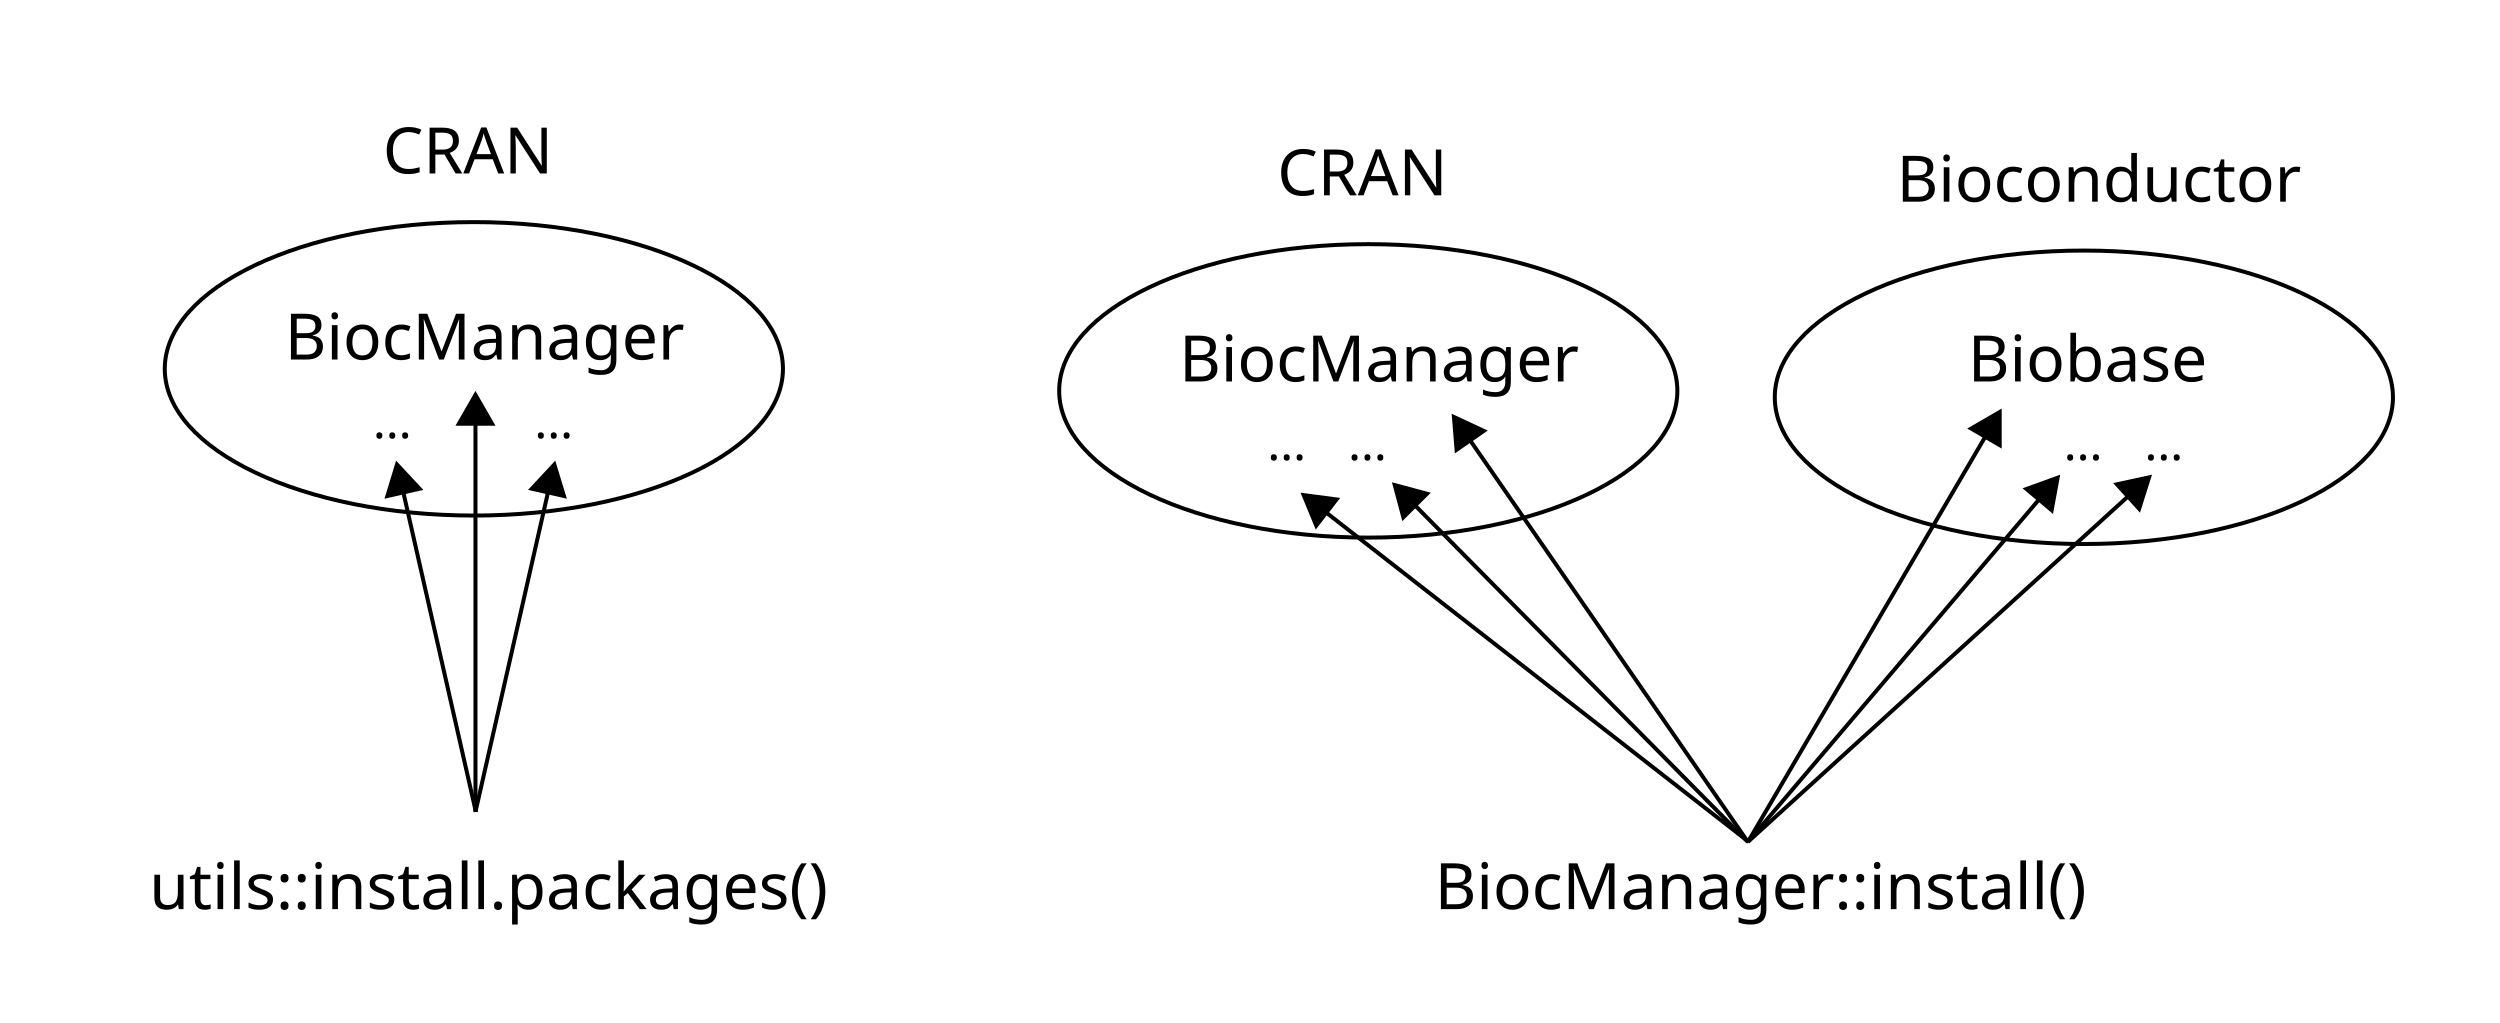
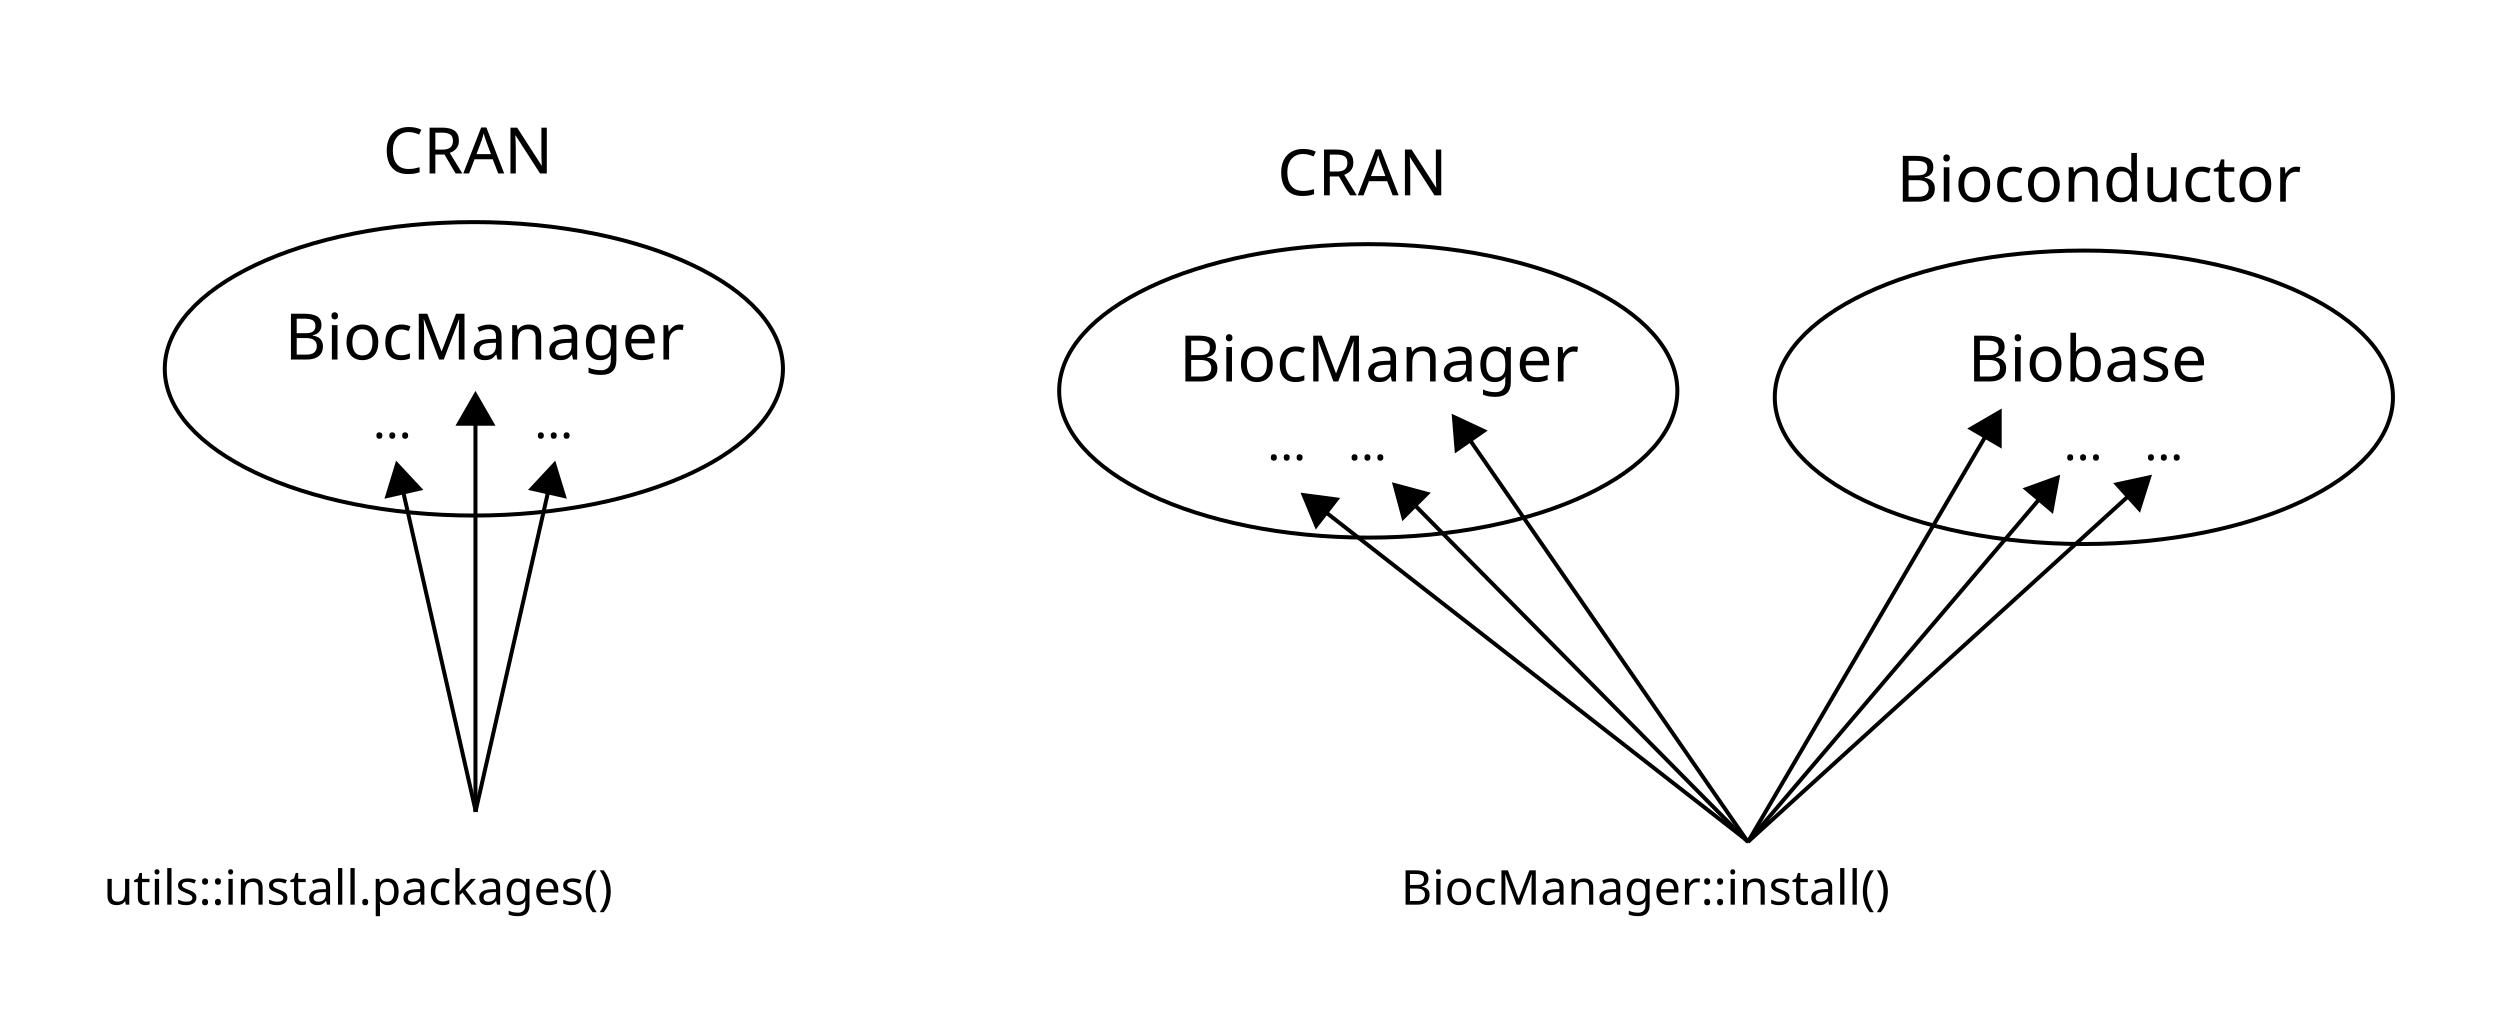
<svg xmlns="http://www.w3.org/2000/svg" version="1.1" id="Layer_1" x="0px" y="0px" viewBox="0 0 623.6 255.1" style="enable-background:new 0 0 623.6 255.1;" xml:space="preserve">
  <style type="text/css">
	.st0{fill:none;}
- 	.st1{font-family:'ArialMT';}
- 	.st2{font-size:16px;}
- 	.st3{fill:none;stroke:#000000;stroke-miterlimit:10;}
- 	.st4{font-size:12px;}
+ 	.st1{font-family:'FiraCode-Regular';}
+ 	.st2{font-size:12px;}
+ 	.st3{font-family:'ArialMT';}
+ 	.st4{font-size:16px;}
+ 	.st5{fill:none;stroke:#000000;stroke-miterlimit:10;}
</style>
-   <rect x="35.2" y="213.1" class="st0" width="166" height="15.8" />
-   <text transform="matrix(1 0 0 1 37.2403 226.7754)" class="st1 st2">utils::install.packages()</text>
-   <text transform="matrix(1 0 0 1 95.4944 43.261)" class="st1 st2">CRAN</text>
+   <rect x="11.8" y="213.1" class="st0" width="212.8" height="15.8" />
+   <text transform="matrix(1 0 0 1 25.8567 225.6563)" class="st1 st2">utils::install.packages()</text>
+   <text transform="matrix(1 0 0 1 95.4944 43.261)" class="st3 st4">CRAN</text>
  <g>
    <g>
-       <line class="st3" x1="118.6" y1="202.5" x2="118.6" y2="104.7" />
+       <line class="st5" x1="118.6" y1="202.5" x2="118.6" y2="104.7" />
      <g>
        <polygon points="123.6,106.2 118.6,97.5 113.6,106.2    " />
      </g>
    </g>
  </g>
  <g>
    <g>
-       <line class="st3" x1="118.6" y1="202.5" x2="136.9" y2="121.9" />
+       <line class="st5" x1="118.6" y1="202.5" x2="136.9" y2="121.9" />
      <g>
        <polygon points="141.4,124.4 138.5,114.9 131.7,122.2    " />
      </g>
    </g>
  </g>
  <g>
    <g>
-       <line class="st3" x1="118.7" y1="202.5" x2="100.4" y2="121.9" />
+       <line class="st5" x1="118.7" y1="202.5" x2="100.4" y2="121.9" />
      <g>
        <polygon points="105.6,122.2 98.8,114.9 95.9,124.4    " />
      </g>
    </g>
  </g>
-   <text transform="matrix(1 0 0 1 71.0257 89.6788)" class="st1 st2">BiocManager</text>
-   <text transform="matrix(1 0 0 1 133.2999 109.2844)" class="st1 st4">...</text>
-   <text transform="matrix(1 0 0 1 93.0222 109.2839)" class="st1 st4">...</text>
-   <ellipse class="st3" cx="118.2" cy="92" rx="77.1" ry="36.6" />
-   <rect x="354.6" y="213.1" class="st0" width="161.3" height="15.8" />
-   <text transform="matrix(1 0 0 1 357.8772 226.7754)" class="st1 st2">BiocManager::install()</text>
-   <text transform="matrix(1 0 0 1 318.6068 48.7297)" class="st1 st2">CRAN</text>
-   <text transform="matrix(1 0 0 1 294.1383 95.1475)" class="st1 st2">BiocManager</text>
-   <text transform="matrix(1 0 0 1 336.2706 114.7535)" class="st1 st4">...</text>
-   <text transform="matrix(1 0 0 1 316.1348 114.7525)" class="st1 st4">...</text>
-   <ellipse class="st3" cx="341.3" cy="97.5" rx="77.1" ry="36.6" />
-   <text transform="matrix(1 0 0 1 473.0902 50.3058)" class="st1 st2">Bioconductor</text>
-   <text transform="matrix(1 0 0 1 490.8757 95.1473)" class="st1 st2">Biobase</text>
-   <text transform="matrix(1 0 0 1 514.7809 114.7537)" class="st1 st4">...</text>
-   <text transform="matrix(1 0 0 1 534.9229 114.7542)" class="st1 st4">...</text>
-   <ellipse class="st3" cx="519.8" cy="99.1" rx="77.1" ry="36.6" />
+   <text transform="matrix(1 0 0 1 71.0257 89.6788)" class="st3 st4">BiocManager</text>
+   <text transform="matrix(1 0 0 1 133.2999 109.2844)" class="st3 st2">...</text>
+   <text transform="matrix(1 0 0 1 93.0222 109.2839)" class="st3 st2">...</text>
+   <ellipse class="st5" cx="118.2" cy="92" rx="77.1" ry="36.6" />
+   <rect x="341.4" y="213.1" class="st0" width="178.5" height="15.8" />
+   <text transform="matrix(1 0 0 1 349.45 225.6563)" class="st1 st2">BiocManager::install()</text>
+   <text transform="matrix(1 0 0 1 318.6068 48.7297)" class="st3 st4">CRAN</text>
+   <text transform="matrix(1 0 0 1 294.1383 95.1475)" class="st3 st4">BiocManager</text>
+   <text transform="matrix(1 0 0 1 336.2706 114.7535)" class="st3 st2">...</text>
+   <text transform="matrix(1 0 0 1 316.1348 114.7525)" class="st3 st2">...</text>
+   <ellipse class="st5" cx="341.3" cy="97.5" rx="77.1" ry="36.6" />
+   <text transform="matrix(1 0 0 1 473.0902 50.3058)" class="st3 st4">Bioconductor</text>
+   <text transform="matrix(1 0 0 1 490.8757 95.1473)" class="st3 st4">Biobase</text>
+   <text transform="matrix(1 0 0 1 514.7809 114.7537)" class="st3 st2">...</text>
+   <text transform="matrix(1 0 0 1 534.9229 114.7542)" class="st3 st2">...</text>
+   <ellipse class="st5" cx="519.8" cy="99.1" rx="77.1" ry="36.6" />
  <g>
    <g>
-       <line class="st3" x1="436" y1="210" x2="352.3" y2="125.4" />
+       <line class="st5" x1="436" y1="210" x2="352.3" y2="125.4" />
      <g>
        <polygon points="356.9,122.9 347.2,120.3 349.8,130    " />
      </g>
    </g>
  </g>
  <g>
    <g>
-       <line class="st3" x1="436" y1="210" x2="366.2" y2="109.1" />
+       <line class="st5" x1="436" y1="210" x2="366.2" y2="109.1" />
      <g>
        <polygon points="371.1,107.4 362.1,103.2 362.9,113.1    " />
      </g>
    </g>
  </g>
  <g>
    <g>
-       <line class="st3" x1="436.2" y1="210" x2="330.1" y2="127.3" />
+       <line class="st5" x1="436.2" y1="210" x2="330.1" y2="127.3" />
      <g>
        <polygon points="334.3,124.2 324.4,122.9 328.2,132.1    " />
      </g>
    </g>
  </g>
  <g>
    <g>
-       <line class="st3" x1="436" y1="210" x2="495.7" y2="108.1" />
+       <line class="st5" x1="436" y1="210" x2="495.7" y2="108.1" />
      <g>
        <polygon points="499.3,111.9 499.3,101.9 490.7,106.9    " />
      </g>
    </g>
  </g>
  <g>
    <g>
-       <line class="st3" x1="436" y1="210" x2="531.5" y2="123.2" />
+       <line class="st5" x1="436" y1="210" x2="531.5" y2="123.2" />
      <g>
        <polygon points="533.8,127.9 536.8,118.4 527.1,120.5    " />
      </g>
    </g>
  </g>
  <g>
    <g>
-       <line class="st3" x1="436" y1="210" x2="509.2" y2="123.9" />
+       <line class="st5" x1="436" y1="210" x2="509.2" y2="123.9" />
      <g>
        <polygon points="512.1,128.2 513.9,118.4 504.5,121.8    " />
      </g>
    </g>
  </g>
</svg>
